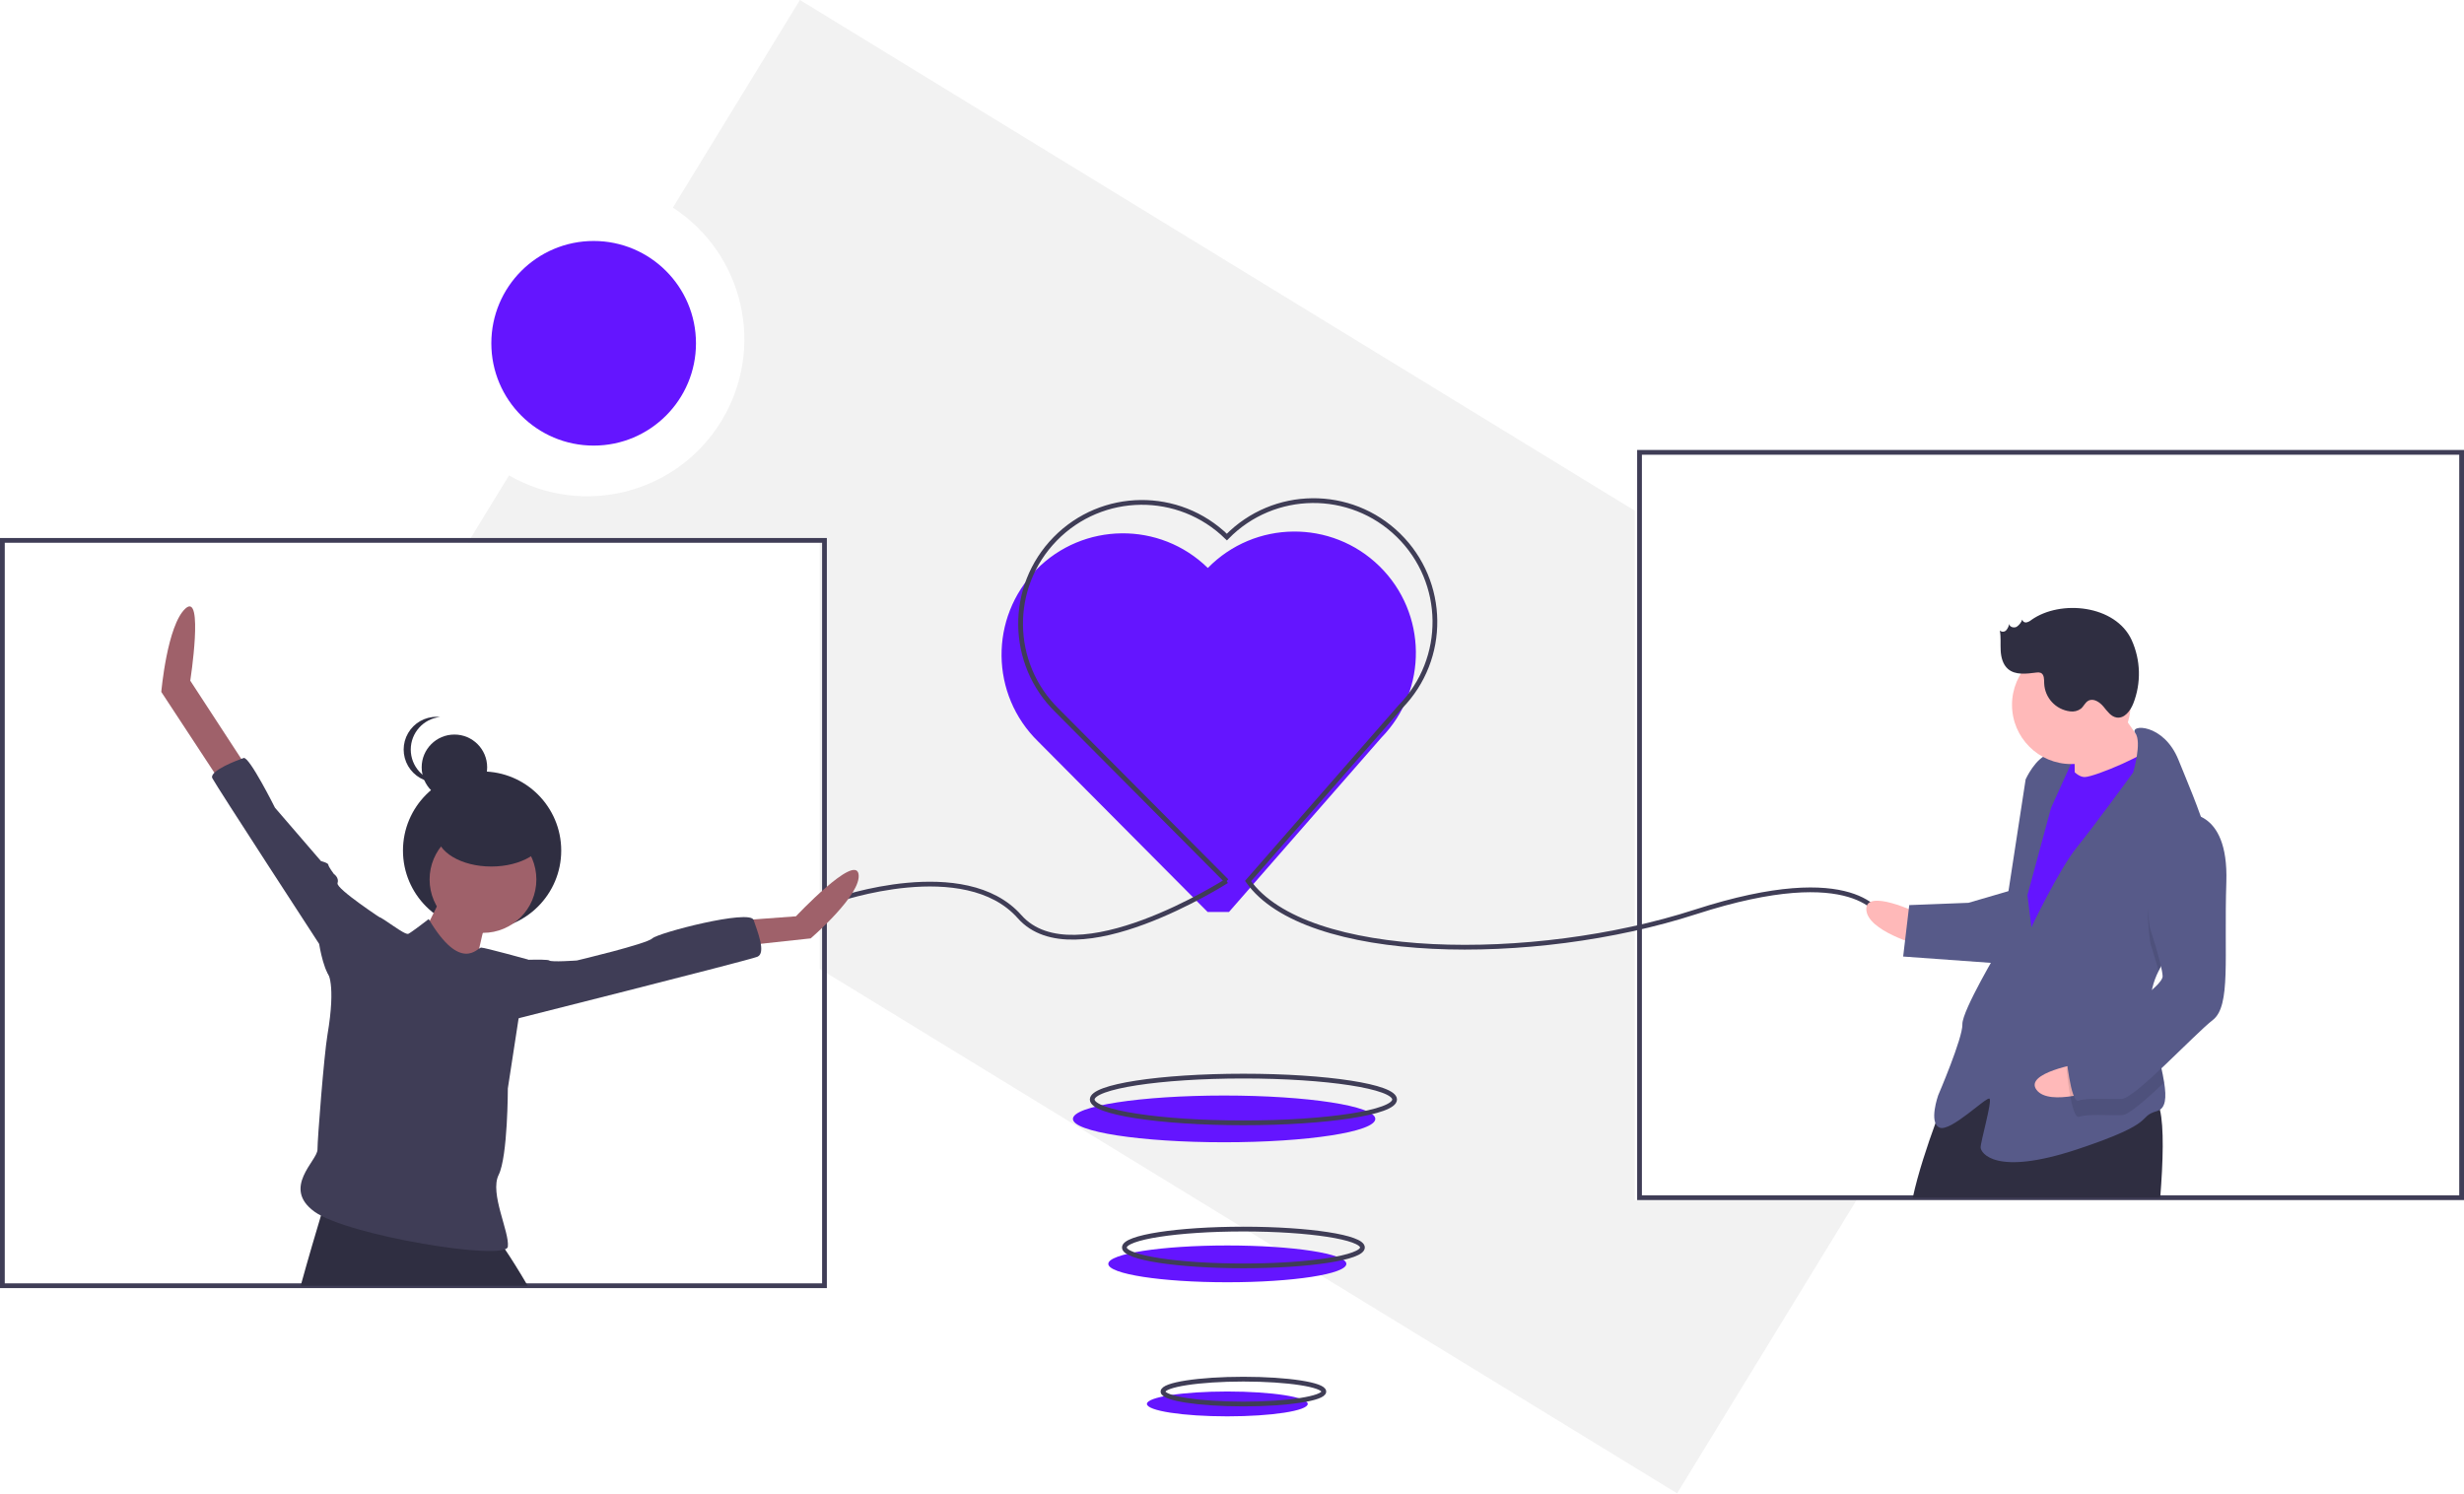
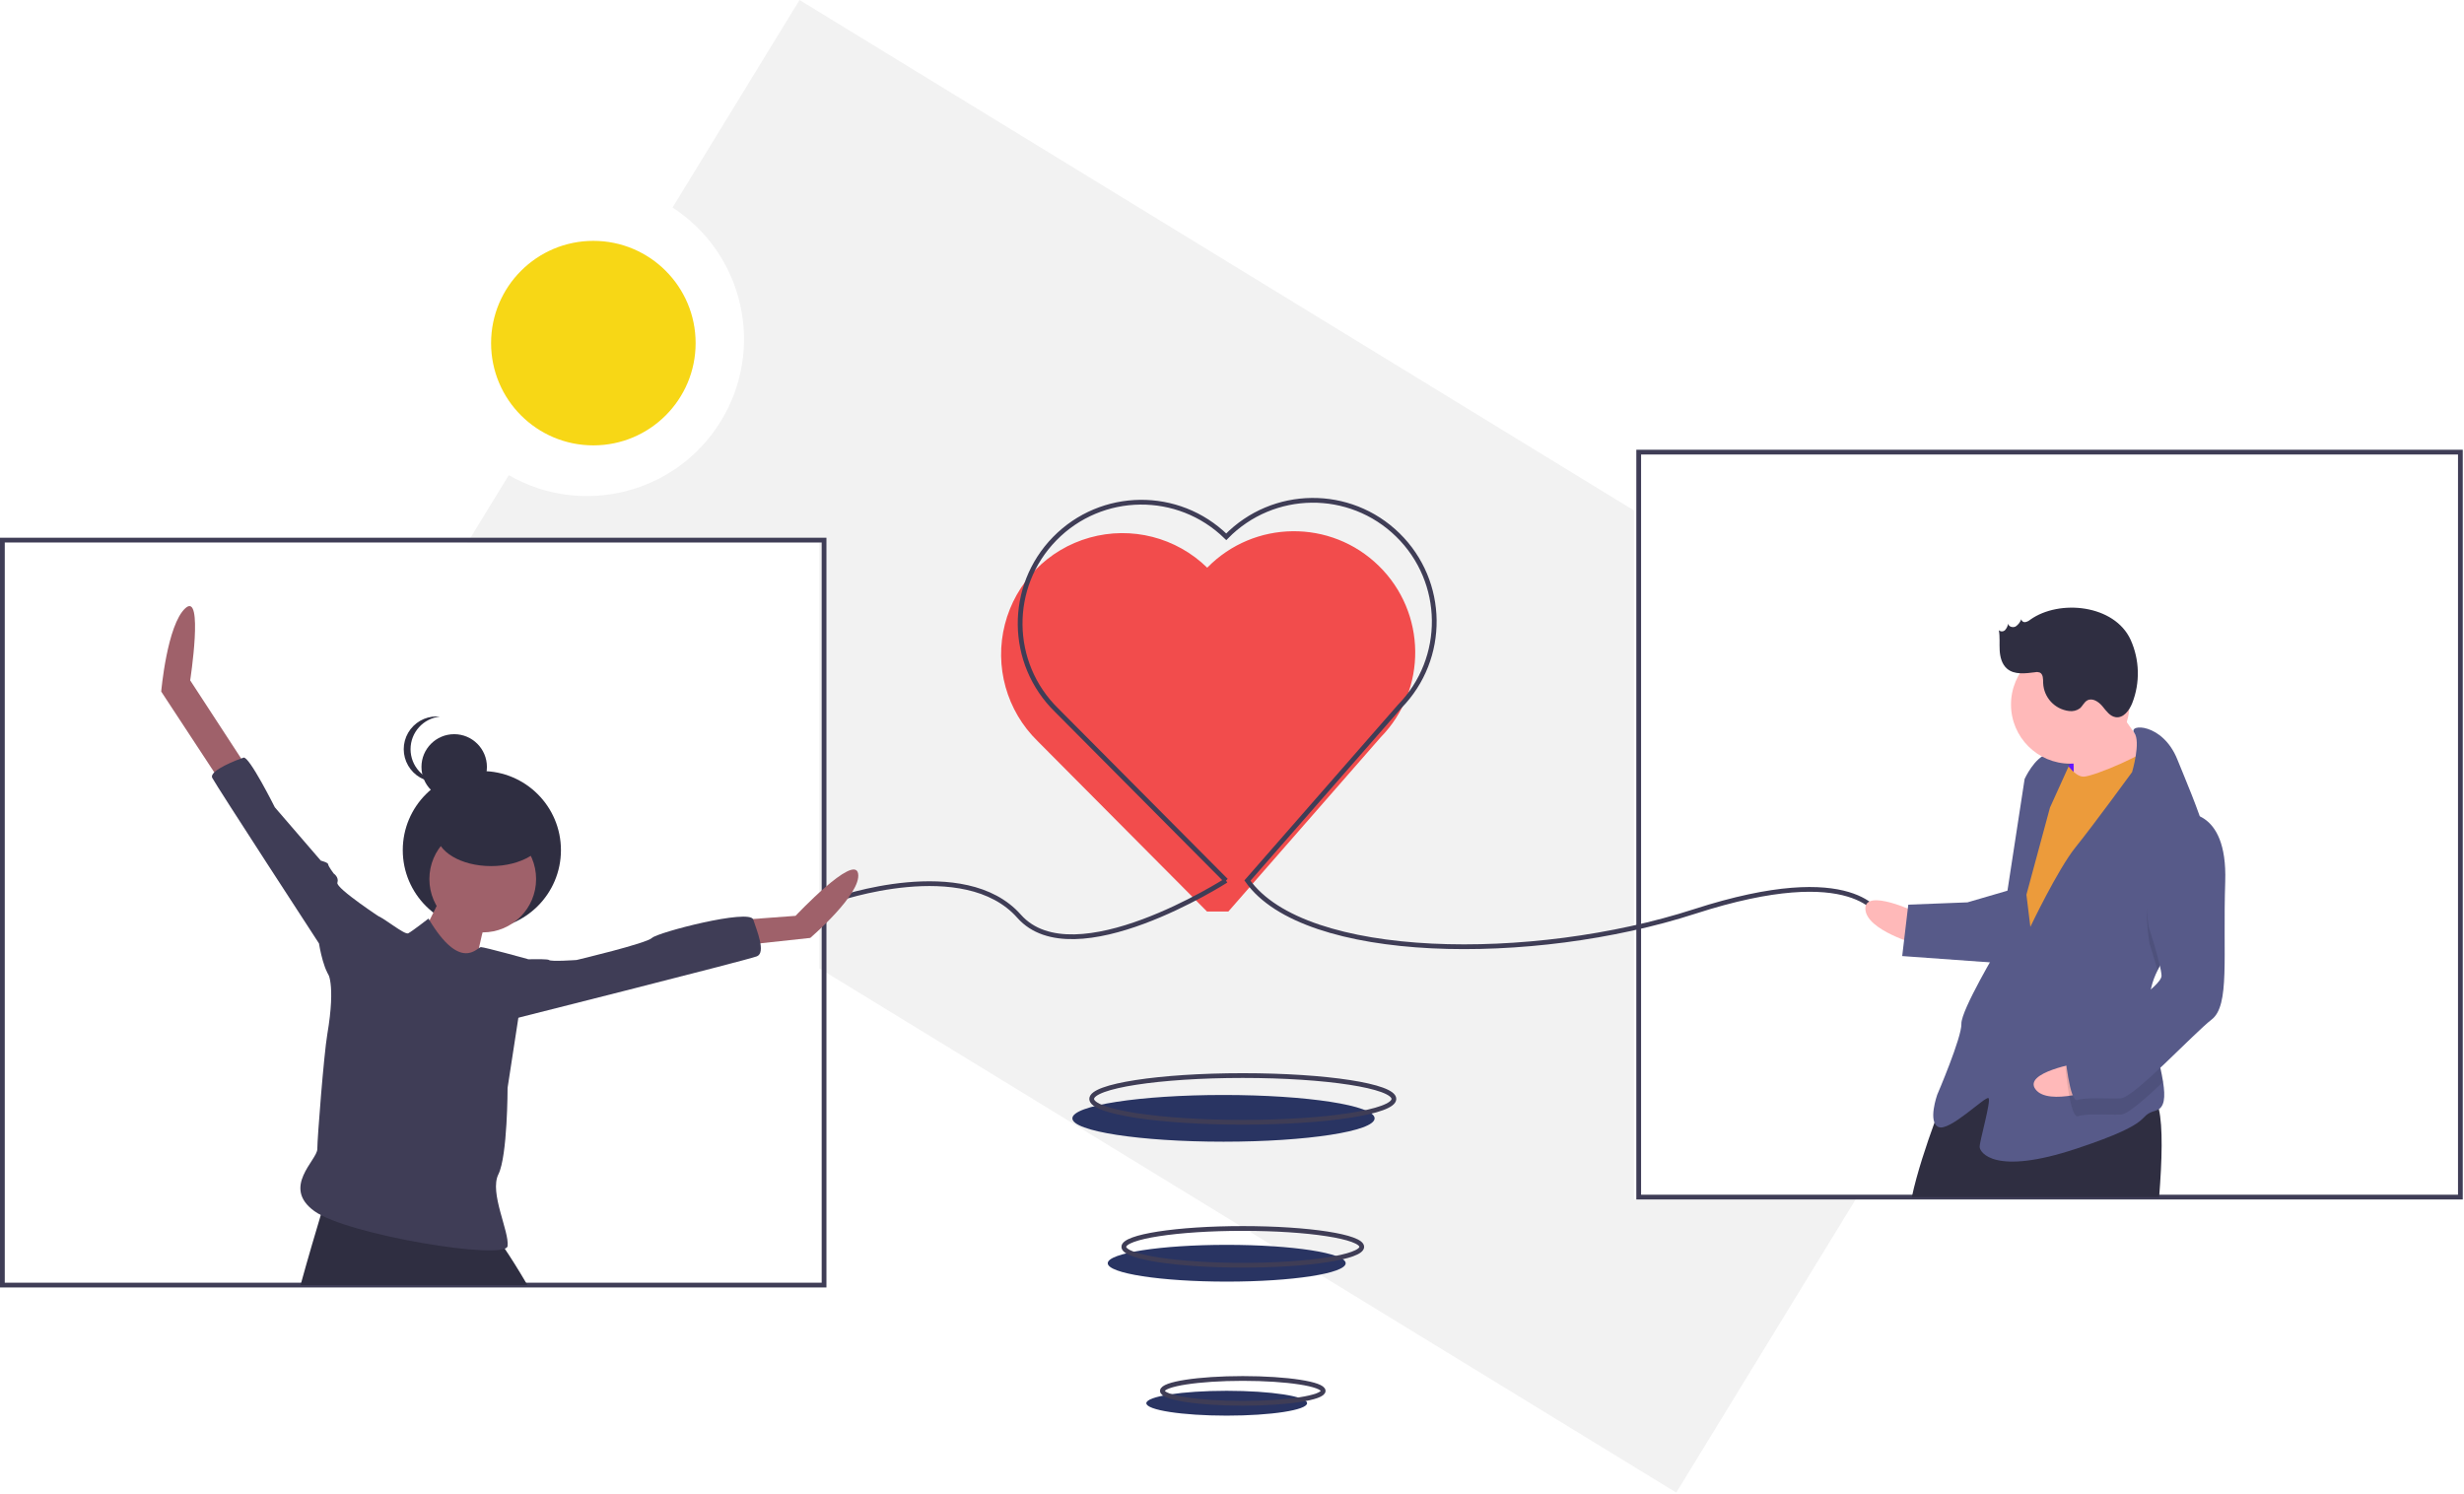
- <svg xmlns="http://www.w3.org/2000/svg" id="fbf61bc7-949a-4ad5-bdf9-42522344582c" data-name="Layer 1" width="1035.48" height="627.636" viewBox="0 0 1035.48 627.636">
-   <path d="M769.26,350.83,418.423,136.182l-53.388,87.261a65.991,65.991,0,0,1-68.854,112.541l-17.325,28.317H426.74V543.374l360.31,220.444,75.411-123.257H769.26Z" transform="translate(-82.26001 -136.1818)" fill="#f2f2f2" />
-   <ellipse cx="514.424" cy="470.263" rx="63.537" ry="9.822" fill="#6415ff" />
-   <path d="M598.74,519.461l64.018-73.234a51,51,0,0,0-72.915-71.326,51,51,0,1,0-71.326,72.915L589.74,519.461" transform="translate(-82.26001 -136.1818)" fill="#6415ff" />
-   <rect x="1" y="227.119" width="345.48" height="313.26" fill="none" stroke="#3f3d56" stroke-miterlimit="10" stroke-width="2" />
-   <rect x="689" y="190.119" width="345.48" height="313.26" fill="none" stroke="#3f3d56" stroke-miterlimit="10" stroke-width="2" />
-   <circle cx="249.48" cy="144.279" r="43" fill="#6415ff" />
-   <path d="M433.74,514.461s54-19,77,7,87-15,87-15" transform="translate(-82.26001 -136.1818)" fill="none" stroke="#3f3d56" stroke-miterlimit="10" stroke-width="2" />
-   <path d="M872.74,521.461s-10-24-78-2-164,21-188-13l64.018-73.234a51,51,0,0,0-72.915-71.326,51,51,0,1,0-71.326,72.915L597.74,506.461" transform="translate(-82.26001 -136.1818)" fill="none" stroke="#3f3d56" stroke-miterlimit="10" stroke-width="2" />
-   <ellipse cx="522.536" cy="462.101" rx="63.537" ry="9.822" fill="none" stroke="#3f3d56" stroke-miterlimit="10" stroke-width="2" />
-   <ellipse cx="515.776" cy="531.192" rx="50.019" ry="7.732" fill="#6415ff" />
-   <ellipse cx="515.776" cy="590.055" rx="33.796" ry="5.224" fill="#6415ff" />
-   <ellipse cx="522.536" cy="524.304" rx="50.019" ry="7.732" fill="none" stroke="#3f3d56" stroke-miterlimit="10" stroke-width="2" />
-   <ellipse cx="522.536" cy="584.87" rx="33.796" ry="5.224" fill="none" stroke="#3f3d56" stroke-miterlimit="10" stroke-width="2" />
-   <circle cx="202.598" cy="357.484" r="33.252" fill="#2f2e41" />
-   <path d="M268.985,510.465s-10.831,23.983-13.925,24.756,25.53,14.699,25.53,14.699,5.415-29.398,7.736-30.945S268.985,510.465,268.985,510.465Z" transform="translate(-82.26001 -136.1818)" fill="#9f616a" />
-   <circle cx="202.971" cy="369.641" r="22.435" fill="#9f616a" />
-   <path d="M304.02,676.561h-95.4c3.19-11.59,6.6-23.08,8.52-29.46.97-3.2,1.56-5.12,1.56-5.12s71.95,15.47,73.49,16.25a18.226,18.226,0,0,1,2.29,3.02C296.73,664.551,300.32,670.221,304.02,676.561Z" transform="translate(-82.26001 -136.1818)" fill="#2f2e41" />
-   <path d="M185.433,457.858l-23.209-35.587s5.739-37.331-1.997-30.368-10.185,35.08-10.185,35.08l26.88,40.933Z" transform="translate(-82.26001 -136.1818)" fill="#9f616a" />
-   <path d="M395.861,522.843l20.888-1.547s24.756-26.303,26.303-17.794-20.114,27.077-20.114,27.077l-28.624,3.095Z" transform="translate(-82.26001 -136.1818)" fill="#9f616a" />
-   <path d="M243.455,530.579v-7.736s-20.114-13.152-19.341-15.473-1.547-3.868-1.547-3.868-2.321-3.095-2.321-3.868-3.095-1.547-3.095-1.547L197.811,475.651s-10.831-21.662-13.152-20.888-14.699,5.415-13.152,8.51,44.871,69.627,44.871,69.627,2.321,14.699,6.189,14.699S243.455,530.579,243.455,530.579Z" transform="translate(-82.26001 -136.1818)" fill="#3f3d56" />
-   <path d="M295.289,539.863s17.02-.774,17.794,0,11.604,0,11.604,0,29.398-6.963,31.719-9.284,41.002-12.378,42.55-7.736,5.415,13.925,1.547,15.473S292.194,566.166,292.194,566.166Z" transform="translate(-82.26001 -136.1818)" fill="#3f3d56" />
-   <circle cx="190.966" cy="322.486" r="13.76" fill="#2f2e41" />
-   <path d="M254.88,451.215a13.761,13.761,0,0,1,12.326-13.685,13.915,13.915,0,0,0-1.433-.074,13.76,13.76,0,1,0,0,27.519,13.912,13.912,0,0,0,1.433-.074A13.761,13.761,0,0,1,254.88,451.215Z" transform="translate(-82.26001 -136.1818)" fill="#2f2e41" />
-   <ellipse cx="206.467" cy="350.433" rx="22.933" ry="13.76" fill="#2f2e41" />
-   <path d="M262.409,522.456s-6.963,5.415-8.51,6.189-10.831-6.963-12.378-6.963-21.662,23.209-21.662,23.209,3.738,4.306,0,26.303c-1.402,8.25-4.183,43.521-4.183,48.162s-15.158,16.049-1.232,26.106,80.458,20.888,81.231,14.699-7.736-22.435-3.868-30.172,3.868-36.361,3.868-36.361l4.642-30.172,3.868-23.983s-18.18-5.029-19.728-5.029S275.948,545.278,262.409,522.456Z" transform="translate(-82.26001 -136.1818)" fill="#3f3d56" />
-   <rect x="944.106" y="448.866" width="15.843" height="20.369" transform="translate(-99.33277 -98.94691) rotate(-2.22071)" fill="#6415ff" />
-   <path d="M888.135,519.85s-21.923-10.475-21.572-1.428,22.098,14.998,22.098,14.998Z" transform="translate(-82.26001 -136.1818)" fill="#ffb9b9" />
-   <path d="M990.08,639.561H886.09c2.17-10.18,6.3-22.46,9.53-31.31,2.56-7,4.54-11.86,4.54-11.86,11.81-13.32,28.95-13.66,45.03-10.37,1.92.39,3.83.83,5.71,1.32.22.05.44.11.66.17,3.76.97,7.41,2.09,10.86,3.21,5.95,1.94,11.32,3.9,15.66,5.23a38.586,38.586,0,0,0,6.7,1.57,11.374,11.374,0,0,0,1.5.06c1.72-.07,2.91,1.78,3.68,5.01C991.7,609.881,991.3,624.241,990.08,639.561Z" transform="translate(-82.26001 -136.1818)" fill="#2f2e41" />
-   <path d="M969.567,429.492s12.053,18.785,16.752,23.132-8.52,13.92-8.52,13.92l-23.658,3.182s.298-21.528-.921-23.746S969.567,429.492,969.567,429.492Z" transform="translate(-82.26001 -136.1818)" fill="#ffb9b9" />
-   <path d="M949.003,454.072s4.874,8.871,9.397,8.695,27.918-10.142,28.918-13.579,7.749,24.614,7.749,24.614L937.82,574.547,923.856,564.896l6.766-59.151,5.557-31.925Z" transform="translate(-82.26001 -136.1818)" fill="#6415ff" />
-   <path d="M989.429,544.234a31.679,31.679,0,0,0-3.512,14.858c.009.226.018.452.038.678.542,10.466,4.397,22.569,5.78,31.372,1.004,6.314.718,10.923-2.977,12.006-8.958,2.612,1.306,4.479-33.353,16.015s-40.708,1.579-40.795-.683,4.908-19.442,3.734-20.529-16.435,14.227-21.046,12.141-.526-13.569-.526-13.569,10.387-24.185,10.168-29.838,15.734-32.319,15.734-32.319L933.523,463.732s4.172-9.222,9.782-10.572a13.897,13.897,0,0,1,10.265,1.867l-9.388,20.748-9.905,36.623,1.657,13.525s11.518-24.228,19.082-33.582,23.693-31.495,23.693-31.495,3.765-12.705.923-16.502c-2.843-3.808,11.857-4.378,18.125,11.233,3.322,8.274,8.715,20.613,12.094,32.101,3.011,10.177,4.433,19.692,1.45,25.13C1006.743,521.117,995.275,532.037,989.429,544.234Z" transform="translate(-82.26001 -136.1818)" fill="#575a89" />
-   <path d="M1011.301,512.809c-4.559,8.308-16.026,19.228-21.872,31.425-1.527-5.501-3.39-11.193-3.39-11.193s-7.145-38.227,13.989-48.106a14.144,14.144,0,0,1,9.823,2.745C1012.862,497.856,1014.284,507.371,1011.301,512.809Z" transform="translate(-82.26001 -136.1818)" opacity="0.1" />
-   <path d="M927.405,510.4l-17.917,5.225-24.877.965-2.559,21.616,40.883,2.945S933.147,512.442,927.405,510.4Z" transform="translate(-82.26001 -136.1818)" fill="#575a89" />
-   <path d="M956.621,583.08s-23.969,3.977-18.498,11.19,26.705-.37,26.705-.37Z" transform="translate(-82.26001 -136.1818)" fill="#ffb9b9" />
-   <path d="M985.955,559.77c.542,10.466,4.397,22.569,5.78,31.372-7.636,7.227-14.897,13.601-17.633,13.707-5.654.219-14.744-.561-18.092.702s-5.312-20.178-5.312-20.178,1.998-6.872,10.913-10.615C967.627,572.224,979.161,565.356,985.955,559.77Z" transform="translate(-82.26001 -136.1818)" opacity="0.1" />
-   <path d="M999.765,478.15s19.135-3.007,18.102,28.742,2.017,52.015-5.679,57.976S979.492,597.845,973.839,598.064s-14.744-.561-18.092.702-5.312-20.178-5.312-20.178,1.998-6.872,10.913-10.615,29.917-17.015,29.741-21.538-5.312-20.178-5.312-20.178S978.631,488.029,999.765,478.15Z" transform="translate(-82.26001 -136.1818)" fill="#575a89" />
-   <circle cx="870.433" cy="296.23" r="24.896" fill="#ffb9b9" />
-   <path d="M935.93,396.729a4.807,4.807,0,0,1-2.093,1.05,1.494,1.494,0,0,1-1.731-1.199,6.207,6.207,0,0,1-2.375,3.046c-1.163.606-2.961.098-3.129-1.203a5.489,5.489,0,0,1-1.263,2.667,1.892,1.892,0,0,1-2.66.089c.509,2.783.195,5.645.355,8.47s.913,5.82,3.047,7.677c3.113,2.709,7.793,2.04,11.887,1.527a3.608,3.608,0,0,1,1.863.102c1.533.653,1.463,2.787,1.484,4.453a12.374,12.374,0,0,0,10.835,11.751,6.203,6.203,0,0,0,4.61-1.125c1.162-.985,1.756-2.591,3.088-3.331,2.167-1.204,4.795.552,6.379,2.458s3.146,4.252,5.6,4.601c3.246.462,5.718-2.846,6.931-5.892a34.348,34.348,0,0,0-.683-26.689C971.299,390.409,948.147,388.072,935.93,396.729Z" transform="translate(-82.26001 -136.1818)" fill="#2f2e41" />
+ <svg xmlns="http://www.w3.org/2000/svg" width="1036px" height="628px" viewBox="0 0 1036 628" version="1.1">
+   <g id="Page-1" stroke="none" stroke-width="1" fill="none" fill-rule="evenodd">
+     <g id="love-illustration" transform="translate(1, 0)">
+       <path d="M686,214.649 L335.163,0 L281.775,87.261 C311.758,106.736 320.779,146.545 302.12,177.042 C283.461,207.54 243.91,217.631 212.92,199.802 L195.595,228.119 L343.48,228.119 L343.48,407.192 L703.789,627.636 L779.201,504.379 L686,504.379 L686,214.649 Z" id="Path" fill="#F2F2F2" fill-rule="nonzero" />
+       <ellipse id="Oval" fill="#293462" fill-rule="nonzero" cx="513.424" cy="470.263" rx="63.537" ry="9.822" />
+       <path d="M515.48,383.279 L579.498,310.045 C599.194,289.91 598.838,257.62 578.703,237.924 C558.568,218.228 526.279,218.584 506.583,238.719 C493.558,225.978 474.725,221.153 457.178,226.063 C439.631,230.972 426.037,244.87 421.515,262.52 C416.993,280.171 422.232,298.893 435.257,311.634 L506.48,383.279" id="Path" fill="#F24C4C" fill-rule="nonzero" />
+       <rect id="Rectangle" stroke="#3F3D56" stroke-width="2" x="0" y="227.119" width="345.48" height="313.26" />
+       <rect id="Rectangle" stroke="#3F3D56" stroke-width="2" x="688" y="190.119" width="345.48" height="313.26" />
+       <circle id="Oval" fill="#F7D716" fill-rule="nonzero" cx="248.48" cy="144.279" r="43" />
+       <path d="M350.48,378.279 C350.48,378.279 404.48,359.279 427.48,385.279 C450.48,411.279 514.48,370.279 514.48,370.279" id="Path" stroke="#3F3D56" stroke-width="2" />
+       <path d="M789.48,385.279 C789.48,385.279 779.48,361.279 711.48,383.279 C643.48,405.279 547.48,404.279 523.48,370.279 L587.498,297.045 C607.194,276.91 606.838,244.62 586.703,224.924 C566.568,205.228 534.279,205.584 514.583,225.719 C494.448,206.023 462.158,206.379 442.462,226.514 C422.766,246.649 423.122,278.938 443.257,298.634 L514.48,370.279" id="Path" stroke="#3F3D56" stroke-width="2" />
+       <ellipse id="Oval" stroke="#3F3D56" stroke-width="2" cx="521.536" cy="462.101" rx="63.537" ry="9.822" />
+       <ellipse id="Oval" fill="#293462" fill-rule="nonzero" cx="514.776" cy="531.192" rx="50.019" ry="7.732" />
+       <ellipse id="Oval" fill="#293462" fill-rule="nonzero" cx="514.776" cy="590.055" rx="33.796" ry="5.224" />
+       <ellipse id="Oval" stroke="#3F3D56" stroke-width="2" cx="521.536" cy="524.304" rx="50.019" ry="7.732" />
+       <ellipse id="Oval" stroke="#3F3D56" stroke-width="2" cx="521.536" cy="584.87" rx="33.796" ry="5.224" />
+       <circle id="Oval" fill="#2F2E41" fill-rule="nonzero" cx="201.598" cy="357.484" r="33.252" />
+       <path d="M185.725,374.283 C185.725,374.283 174.894,398.266 171.8,399.039 C168.705,399.813 197.33,413.738 197.33,413.738 C197.33,413.738 202.745,384.34 205.066,382.793 C207.387,381.246 185.725,374.283 185.725,374.283 Z" id="Path" fill="#9F616A" fill-rule="nonzero" />
+       <circle id="Oval" fill="#9F616A" fill-rule="nonzero" cx="201.971" cy="369.641" r="22.435" />
+       <path d="M220.76,540.379 L125.36,540.379 C128.55,528.789 131.96,517.299 133.88,510.919 C134.85,507.719 135.44,505.799 135.44,505.799 C135.44,505.799 207.39,521.269 208.93,522.049 C209.796,522.973 210.564,523.986 211.22,525.069 C213.47,528.369 217.06,534.039 220.76,540.379 Z" id="Path" fill="#2F2E41" fill-rule="nonzero" />
+       <path d="M102.173,321.676 L78.964,286.089 C78.964,286.089 84.703,248.758 76.967,255.721 C69.231,262.683 66.782,290.801 66.782,290.801 L93.663,331.733 L102.173,321.676 Z" id="Path" fill="#9F616A" fill-rule="nonzero" />
+       <path d="M312.601,386.661 L333.489,385.114 C333.489,385.114 358.245,358.81 359.792,367.32 C361.339,375.83 339.678,394.397 339.678,394.397 L311.053,397.492 L312.601,386.661 Z" id="Path" fill="#9F616A" fill-rule="nonzero" />
+       <path d="M160.195,394.397 L160.195,386.661 C160.195,386.661 140.081,373.509 140.854,371.188 C141.628,368.868 139.307,367.32 139.307,367.32 C139.307,367.32 136.986,364.226 136.986,363.452 C136.986,362.679 133.892,361.905 133.892,361.905 L114.551,339.47 C114.551,339.47 103.72,317.808 101.399,318.582 C99.078,319.355 86.7,323.997 88.248,327.092 C89.795,330.186 133.118,396.718 133.118,396.718 C133.118,396.718 135.439,411.417 139.307,411.417 C143.175,411.417 160.195,394.397 160.195,394.397 Z" id="Path" fill="#3F3D56" fill-rule="nonzero" />
+       <path d="M212.029,403.681 C212.029,403.681 229.048,402.907 229.822,403.681 C230.596,404.455 241.426,403.681 241.426,403.681 C241.426,403.681 270.824,396.718 273.145,394.397 C275.466,392.077 314.148,382.019 315.695,386.661 C317.242,391.303 321.111,400.586 317.242,402.134 C313.374,403.681 208.934,429.984 208.934,429.984 L212.029,403.681 Z" id="Path" fill="#3F3D56" fill-rule="nonzero" />
+       <circle id="Oval" fill="#2F2E41" fill-rule="nonzero" cx="189.966" cy="322.486" r="13.76" />
+       <path d="M171.62,315.033 C171.621,307.989 176.941,302.082 183.946,301.348 C183.47,301.298 182.992,301.273 182.513,301.273 C177.597,301.273 173.055,303.896 170.597,308.153 C168.139,312.41 168.139,317.655 170.597,321.913 C173.055,326.17 177.597,328.792 182.513,328.792 C182.992,328.792 183.47,328.768 183.946,328.718 C176.941,327.984 171.621,322.077 171.62,315.033 L171.62,315.033 Z" id="Path" fill="#2F2E41" fill-rule="nonzero" />
+       <ellipse id="Oval" fill="#2F2E41" fill-rule="nonzero" cx="205.467" cy="350.433" rx="22.933" ry="13.76" />
+       <path d="M179.149,386.274 C179.149,386.274 172.186,391.69 170.639,392.463 C169.092,393.237 159.808,385.501 158.261,385.501 C156.714,385.501 136.599,408.71 136.599,408.71 C136.599,408.71 140.338,413.015 136.599,435.013 C135.198,443.263 132.416,478.534 132.416,483.175 C132.416,487.817 117.259,499.224 131.184,509.282 C145.109,519.339 211.642,530.17 212.415,523.981 C213.189,517.792 204.679,501.545 208.547,493.809 C212.415,486.073 212.415,457.448 212.415,457.448 L217.057,427.277 L220.925,403.294 C220.925,403.294 202.745,398.266 201.198,398.266 C199.65,398.266 192.688,409.096 179.149,386.274 Z" id="Path" fill="#3F3D56" fill-rule="nonzero" />
+       <rect id="Rectangle" fill="#6415FF" fill-rule="nonzero" transform="translate(868.7671, 322.8686) rotate(-2.22071) translate(-868.7671, -322.8686) " x="860.846" y="312.684" width="15.843" height="20.369" />
+       <path d="M804.875,383.668 C804.875,383.668 782.952,373.194 783.303,382.24 C783.654,391.286 805.402,397.237 805.402,397.237 L804.875,383.668 Z" id="Path" fill="#FFB9B9" fill-rule="nonzero" />
+       <path d="M906.82,503.379 L802.83,503.379 C805,493.199 809.13,480.919 812.36,472.069 C814.92,465.069 816.9,460.209 816.9,460.209 C828.71,446.889 845.85,446.549 861.93,449.839 C863.85,450.229 865.76,450.669 867.64,451.159 C867.86,451.209 868.08,451.269 868.3,451.329 C872.06,452.299 875.71,453.419 879.16,454.539 C885.11,456.479 890.48,458.439 894.82,459.769 C897.002,460.491 899.244,461.016 901.52,461.339 C902.018,461.392 902.519,461.412 903.02,461.399 C904.74,461.329 905.93,463.179 906.7,466.409 C908.44,473.699 908.04,488.059 906.82,503.379 Z" id="Path" fill="#2F2E41" fill-rule="nonzero" />
+       <path d="M886.307,293.311 C886.307,293.311 898.36,312.095 903.058,316.443 C907.757,320.79 894.538,330.363 894.538,330.363 L870.88,333.545 C870.88,333.545 871.177,312.017 869.959,309.799 C868.741,307.581 886.307,293.311 886.307,293.311 Z" id="Path" fill="#FFB9B9" fill-rule="nonzero" />
+       <path d="M865.743,317.89 C865.743,317.89 870.617,326.761 875.14,326.585 C879.663,326.41 903.058,316.443 904.057,313.007 C905.057,309.57 911.807,337.62 911.807,337.62 L854.56,438.365 L840.596,428.714 L847.362,369.564 L852.919,337.639 L865.743,317.89 Z" id="Path" fill="#EC9B3B" fill-rule="nonzero" />
+       <path d="M906.169,408.052 C903.805,412.644 902.599,417.745 902.657,422.91 C902.666,423.136 902.675,423.362 902.695,423.588 C903.236,434.054 907.092,446.158 908.475,454.96 C909.479,461.274 909.193,465.883 905.498,466.966 C896.539,469.579 906.804,471.446 872.145,482.982 C837.486,494.518 831.437,484.56 831.35,482.299 C831.262,480.037 836.258,462.856 835.083,461.77 C833.909,460.683 818.648,475.996 814.037,473.91 C809.427,471.824 813.511,460.341 813.511,460.341 C813.511,460.341 823.898,436.157 823.679,430.503 C823.459,424.849 839.412,398.183 839.412,398.183 L850.263,327.55 C850.263,327.55 854.435,318.328 860.045,316.978 C863.579,316.244 867.261,316.913 870.31,318.845 L860.922,339.594 L851.018,376.217 L852.675,389.742 C852.675,389.742 864.192,365.514 871.757,356.16 C879.321,346.807 895.45,324.665 895.45,324.665 C895.45,324.665 899.215,311.96 896.373,308.163 C893.53,304.355 908.23,303.785 914.497,319.397 C917.819,327.671 923.213,340.009 926.591,351.497 C929.602,361.675 931.024,371.189 928.041,376.627 C923.483,384.935 912.015,395.855 906.169,408.052 Z" id="Path" fill="#575A89" fill-rule="nonzero" />
+       <path d="M928.041,376.627 C923.483,384.935 912.015,395.855 906.169,408.052 C904.642,402.551 902.779,396.859 902.779,396.859 C902.779,396.859 895.634,358.632 916.768,348.753 C920.27,348.414 923.772,349.393 926.591,351.497 C929.602,361.675 931.024,371.189 928.041,376.627 Z" id="Path" fill="#000000" fill-rule="nonzero" opacity="0.1" />
+       <path d="M844.145,374.218 L826.229,379.443 L801.352,380.408 L798.792,402.024 L839.675,404.968 C839.675,404.968 849.887,376.26 844.145,374.218 Z" id="Path" fill="#575A89" fill-rule="nonzero" />
+       <path d="M873.361,446.898 C873.361,446.898 849.392,450.875 854.863,458.088 C860.334,465.301 881.567,457.718 881.567,457.718 L873.361,446.898 Z" id="Path" fill="#FFB9B9" fill-rule="nonzero" />
+       <path d="M902.695,423.588 C903.236,434.054 907.092,446.158 908.475,454.96 C900.839,462.187 893.578,468.561 890.842,468.667 C885.188,468.886 876.098,468.106 872.749,469.369 C869.401,470.631 867.437,449.19 867.437,449.19 C867.437,449.19 869.436,442.318 878.35,438.575 C884.367,436.043 895.901,429.174 902.695,423.588 Z" id="Path" fill="#000000" fill-rule="nonzero" opacity="0.1" />
+       <path d="M916.505,341.968 C916.505,341.968 935.64,338.961 934.607,370.71 C933.573,402.459 936.624,422.726 928.928,428.686 C921.232,434.647 896.232,461.663 890.579,461.882 C884.925,462.102 875.835,461.322 872.486,462.584 C869.138,463.846 867.174,442.406 867.174,442.406 C867.174,442.406 869.172,435.533 878.087,431.79 C887.002,428.047 908.004,414.776 907.828,410.253 C907.653,405.729 902.516,390.074 902.516,390.074 C902.516,390.074 895.371,351.847 916.505,341.968 Z" id="Path" fill="#575A89" fill-rule="nonzero" />
+       <circle id="Oval" fill="#FFB9B9" fill-rule="nonzero" cx="869.433" cy="296.23" r="24.896" />
+       <path d="M852.67,260.547 C852.07,261.065 851.35,261.425 850.577,261.598 C849.768,261.742 848.995,261.206 848.846,260.399 C848.398,261.641 847.566,262.708 846.471,263.445 C845.308,264.051 843.509,263.543 843.342,262.242 C843.172,263.23 842.735,264.152 842.078,264.909 C841.366,265.662 840.18,265.702 839.419,264.998 C839.928,267.781 839.614,270.643 839.773,273.468 C839.933,276.293 840.687,279.288 842.821,281.145 C845.933,283.854 850.614,283.186 854.708,282.672 C855.327,282.542 855.97,282.578 856.571,282.774 C858.104,283.427 858.035,285.561 858.055,287.228 C858.313,293.265 862.894,298.232 868.891,298.978 C870.516,299.229 872.174,298.825 873.501,297.853 C874.663,296.868 875.257,295.262 876.589,294.522 C878.756,293.318 881.384,295.074 882.968,296.98 C884.552,298.887 886.113,301.232 888.568,301.581 C891.813,302.043 894.286,298.735 895.498,295.689 C898.879,287.065 898.633,277.441 894.816,269 C888.038,254.227 864.887,251.89 852.67,260.547 Z" id="Path" fill="#2F2E41" fill-rule="nonzero" />
+     </g>
+   </g>
</svg>
